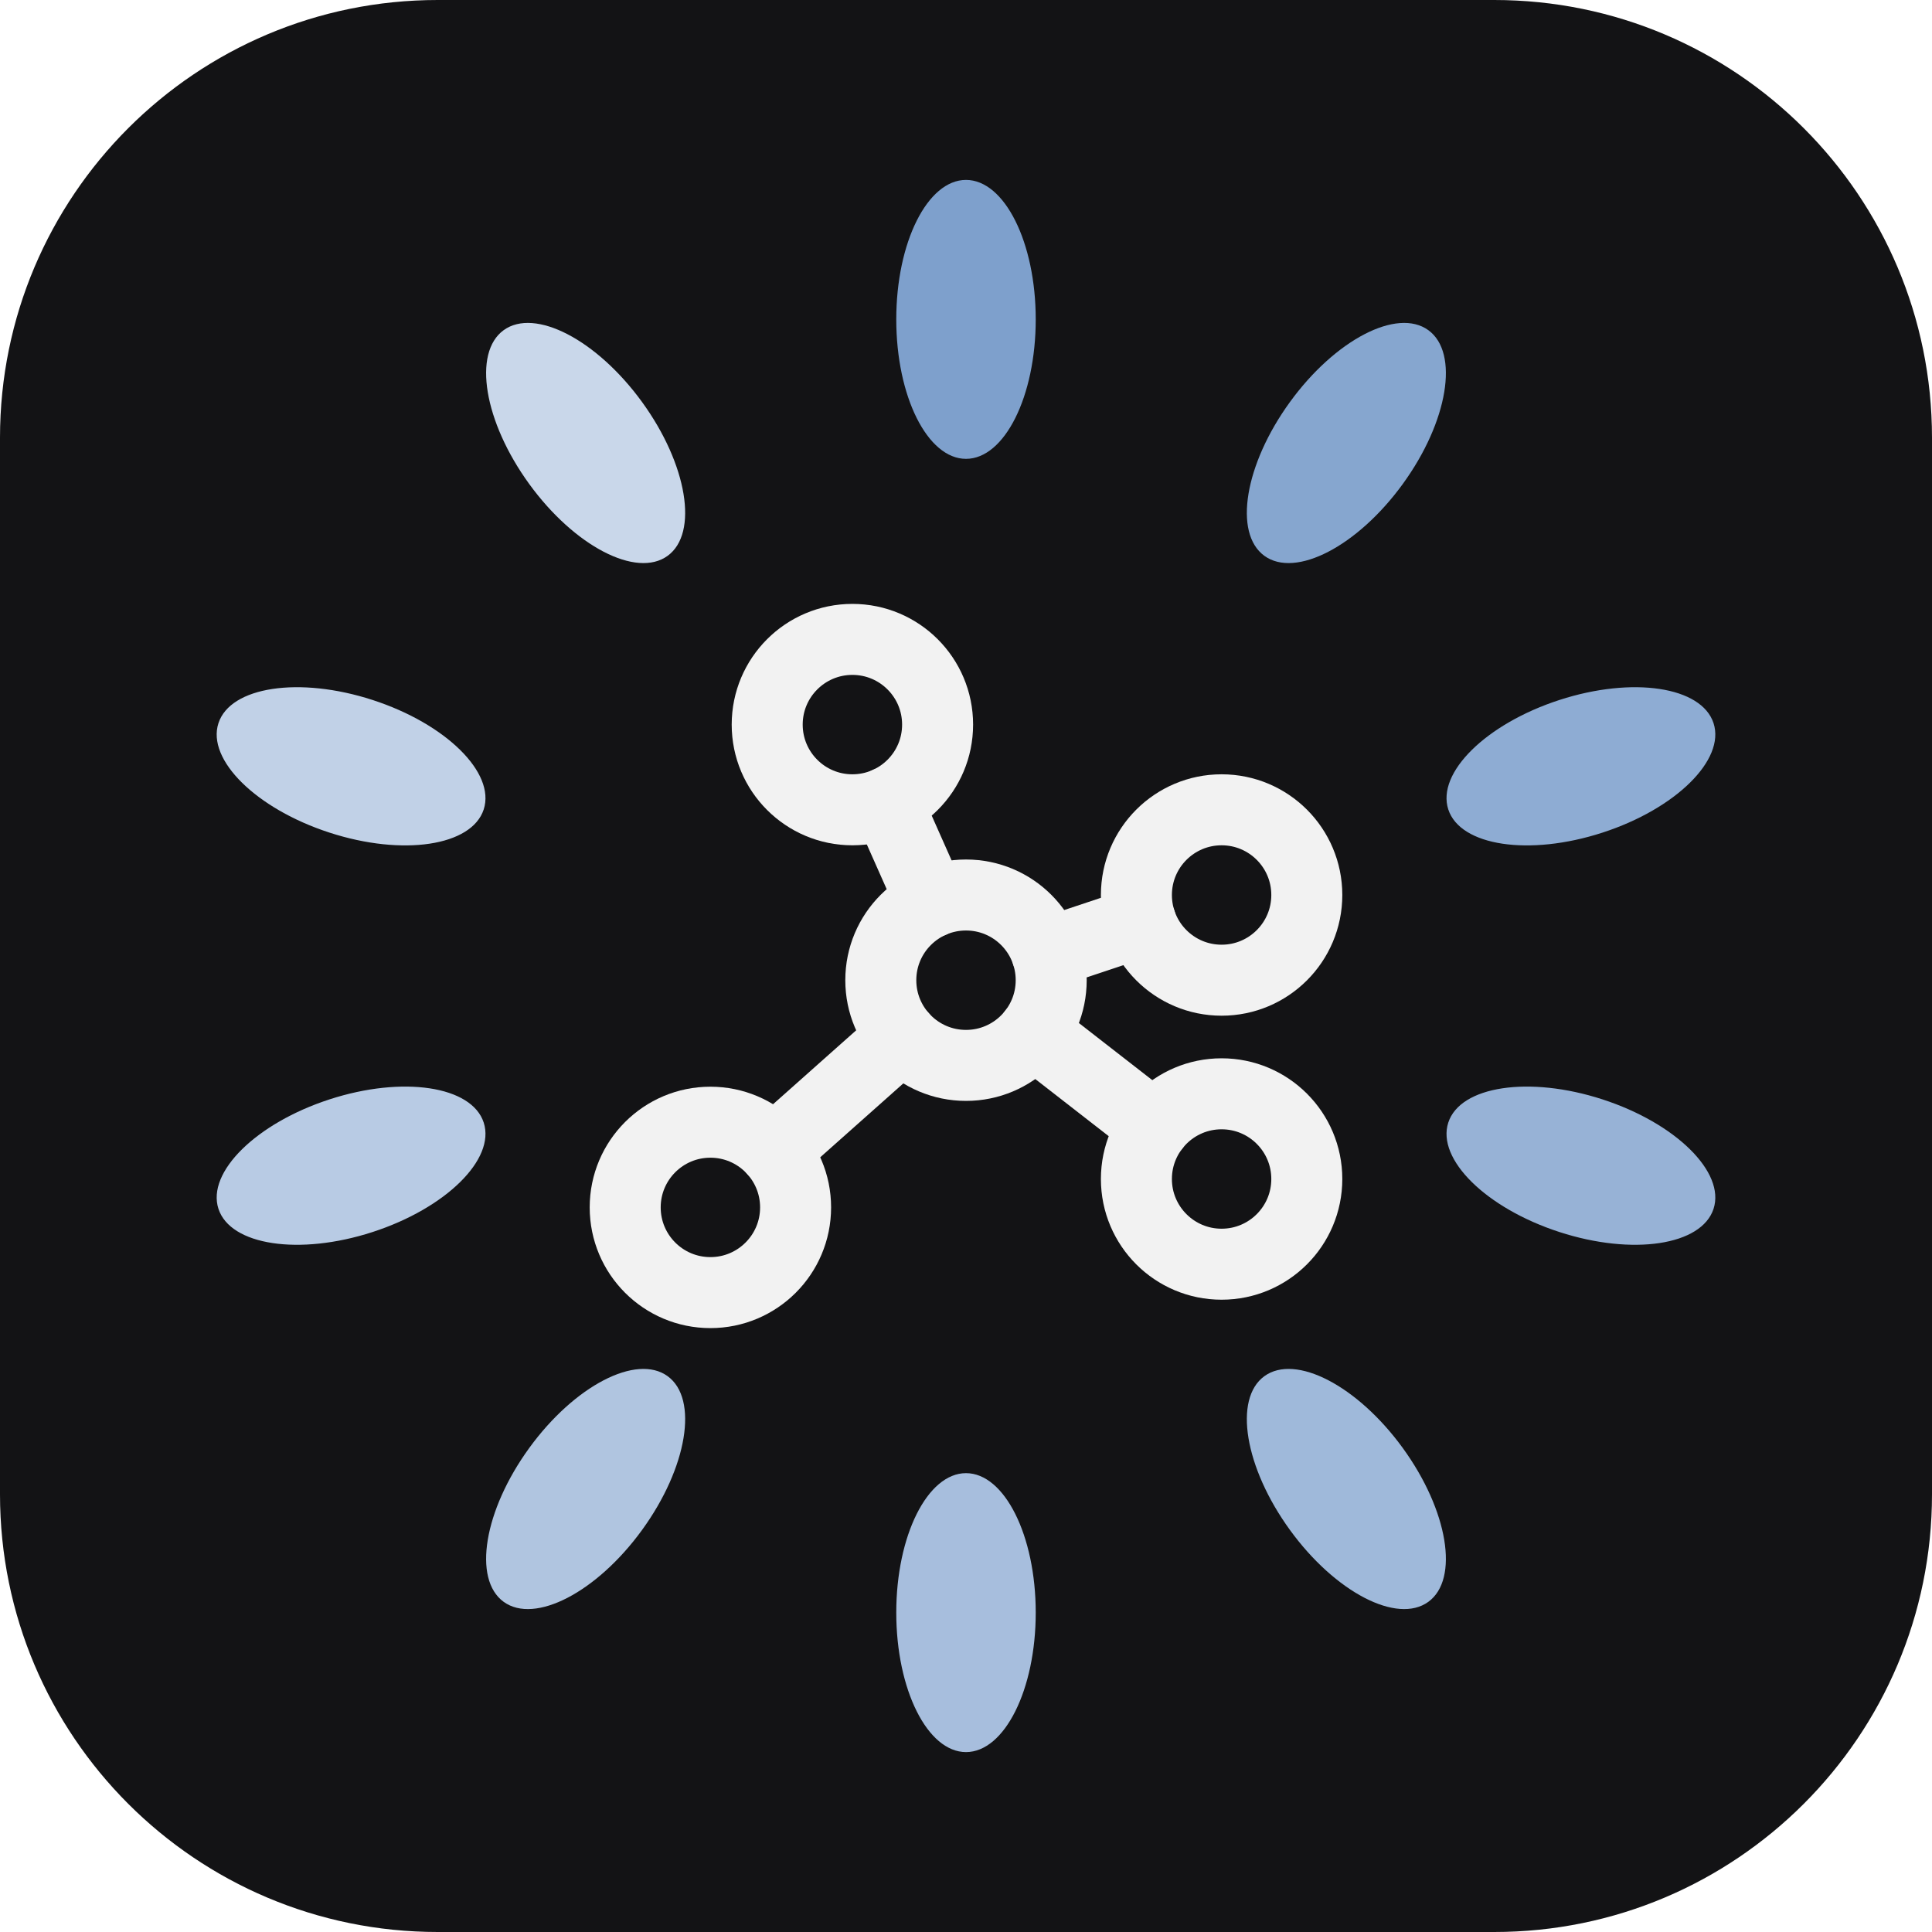
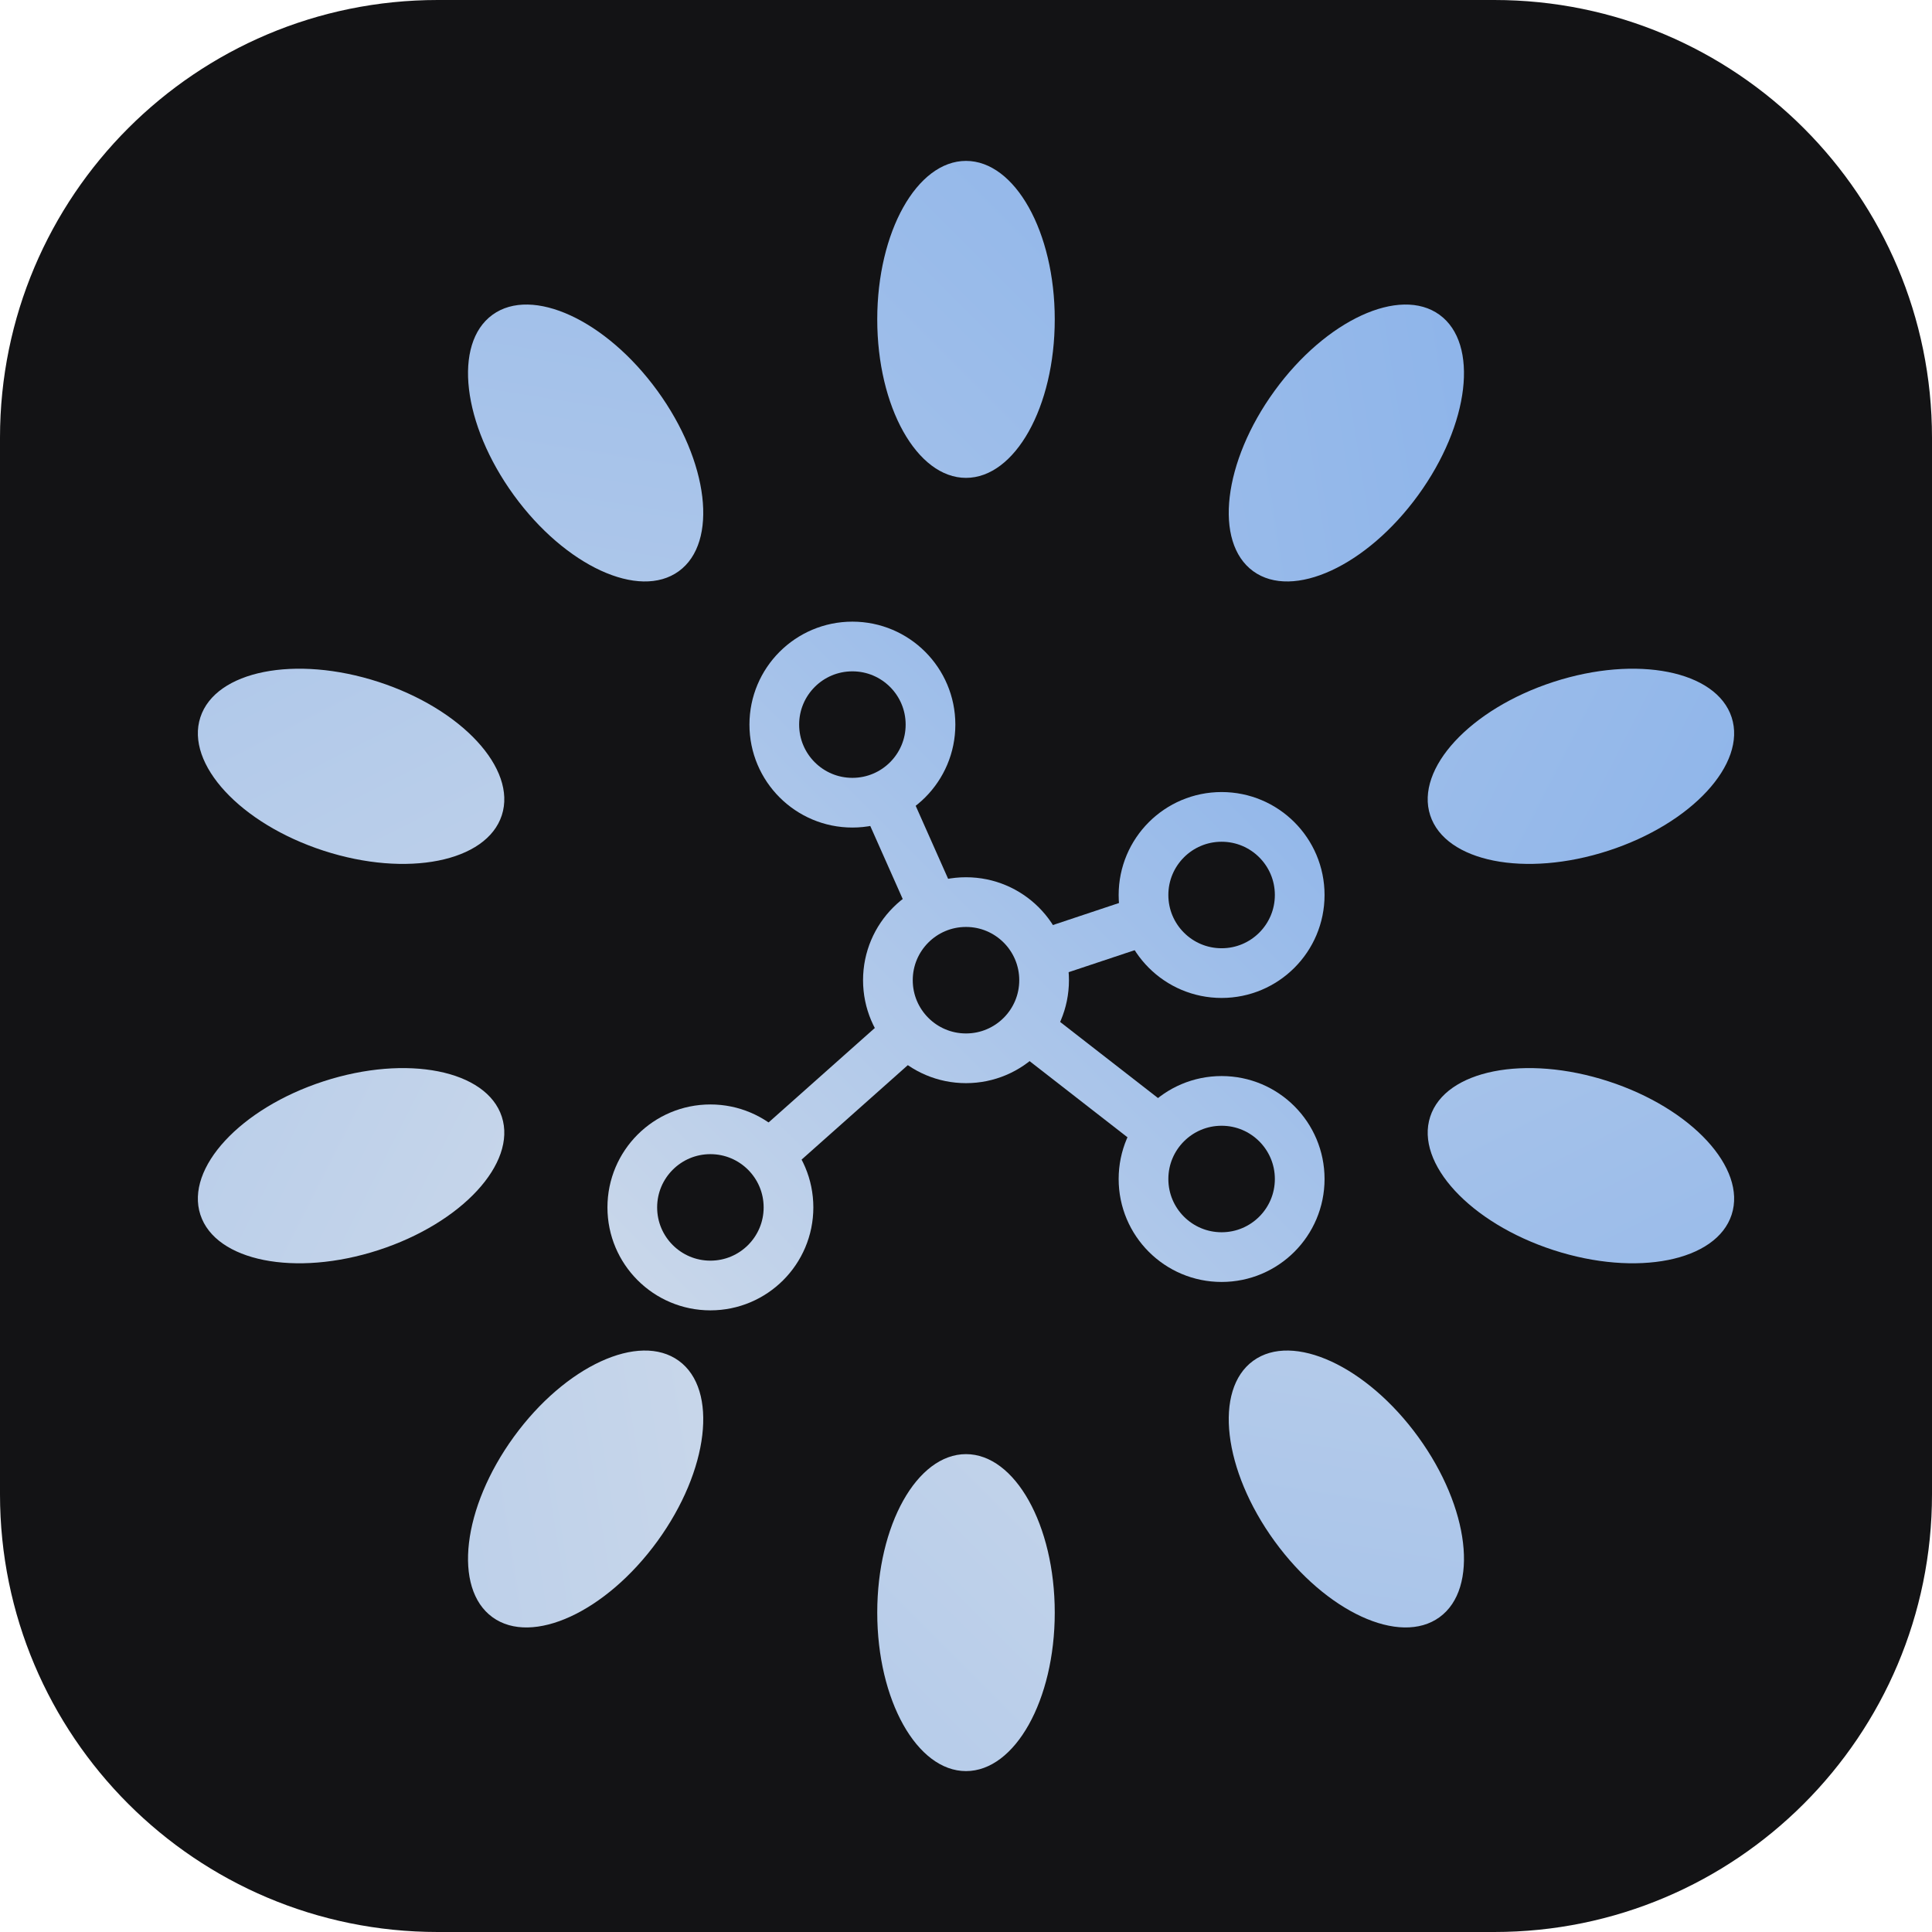
<svg xmlns="http://www.w3.org/2000/svg" viewBox="0 0 256 256" width="256" height="256" role="img" aria-label="comindly">
  <rect width="256" height="256" rx="58" fill="#131315" />
  <g transform="translate(128 128) scale(0.84) translate(-128 -128)">
-     <ellipse cx="128.0" cy="26.0" rx="11" ry="22" transform="rotate(0 128.0 26.0)" fill="#7EA0CC" />
-     <ellipse cx="188.0" cy="45.5" rx="11" ry="22" transform="rotate(36 188.0 45.5)" fill="#86A6CF" />
-     <ellipse cx="225.0" cy="96.5" rx="11" ry="22" transform="rotate(72 225.0 96.5)" fill="#8EACD3" />
-     <ellipse cx="225.0" cy="159.5" rx="11" ry="22" transform="rotate(108 225.0 159.5)" fill="#97B2D6" />
-     <ellipse cx="188.0" cy="210.5" rx="11" ry="22" transform="rotate(144 188.0 210.5)" fill="#9FB9DA" />
-     <ellipse cx="128.0" cy="230.0" rx="11" ry="22" transform="rotate(180 128.0 230.0)" fill="#A7BEDD" />
-     <ellipse cx="68.0" cy="210.5" rx="11" ry="22" transform="rotate(216 68.0 210.5)" fill="#B0C5E0" />
-     <ellipse cx="31.0" cy="159.5" rx="11" ry="22" transform="rotate(252 31.0 159.5)" fill="#B8CBE4" />
-     <ellipse cx="31.0" cy="96.5" rx="11" ry="22" transform="rotate(288 31.0 96.5)" fill="#C1D1E7" />
-     <ellipse cx="68.0" cy="45.5" rx="11" ry="22" transform="rotate(324 68.0 45.5)" fill="#C9D7EA" />
-     <g transform="translate(128 128) scale(0.56) translate(-128 -124)" fill="none" stroke="#F2F2F2" stroke-linecap="round" stroke-linejoin="round" stroke-width="20">
+     <defs>
+       <linearGradient id="cm-dark" gradientUnits="userSpaceOnUse" x1="218.5" y1="37.5" x2="37.5" y2="218.5">
+         <stop offset="0" stop-color="#8DB4EA" />
+         <stop offset="1" stop-color="#C9D7EA" />
+       </linearGradient>
+     </defs>
+     <ellipse cx="128.0" cy="26.0" rx="14" ry="25" transform="rotate(0 128.0 26.0)" fill="url(#cm-dark)" />
+     <ellipse cx="188.0" cy="45.5" rx="14" ry="25" transform="rotate(36 188.0 45.5)" fill="url(#cm-dark)" />
+     <ellipse cx="225.0" cy="96.5" rx="14" ry="25" transform="rotate(72 225.0 96.5)" fill="url(#cm-dark)" />
+     <ellipse cx="225.0" cy="159.5" rx="14" ry="25" transform="rotate(108 225.0 159.5)" fill="url(#cm-dark)" />
+     <ellipse cx="188.0" cy="210.5" rx="14" ry="25" transform="rotate(144 188.0 210.5)" fill="url(#cm-dark)" />
+     <ellipse cx="128.0" cy="230.0" rx="14" ry="25" transform="rotate(180 128.0 230.0)" fill="url(#cm-dark)" />
+     <ellipse cx="68.0" cy="210.5" rx="14" ry="25" transform="rotate(216 68.0 210.5)" fill="url(#cm-dark)" />
+     <ellipse cx="31.0" cy="159.5" rx="14" ry="25" transform="rotate(252 31.0 159.5)" fill="url(#cm-dark)" />
+     <ellipse cx="31.0" cy="96.5" rx="14" ry="25" transform="rotate(288 31.0 96.5)" fill="url(#cm-dark)" />
+     <ellipse cx="68.0" cy="45.5" rx="14" ry="25" transform="rotate(324 68.0 45.5)" fill="url(#cm-dark)" />
+     <g transform="translate(128 128) scale(0.56) translate(-128 -124)" fill="none" stroke="url(#cm-dark)" stroke-linecap="round" stroke-linejoin="round" stroke-width="14">
      <line x1="177.23" y1="111.59" x2="150.77" y2="120.41" />
      <line x1="181.06" y1="169.27" x2="146.94" y2="142.73" />
      <line x1="110.06" y1="143.94" x2="73.94" y2="176.06" />
      <line x1="118.25" y1="106.07" x2="105.75" y2="77.93" />
-       <circle cx="128" cy="128" r="24" />
-       <circle cx="200" cy="104" r="24" />
-       <circle cx="200" cy="184" r="24" />
-       <circle cx="56" cy="192" r="24" />
-       <circle cx="96" cy="56" r="24" />
+       <circle cx="128" cy="128" r="22" />
+       <circle cx="200" cy="104" r="22" />
+       <circle cx="200" cy="184" r="22" />
+       <circle cx="56" cy="192" r="22" />
+       <circle cx="96" cy="56" r="22" />
    </g>
  </g>
</svg>
